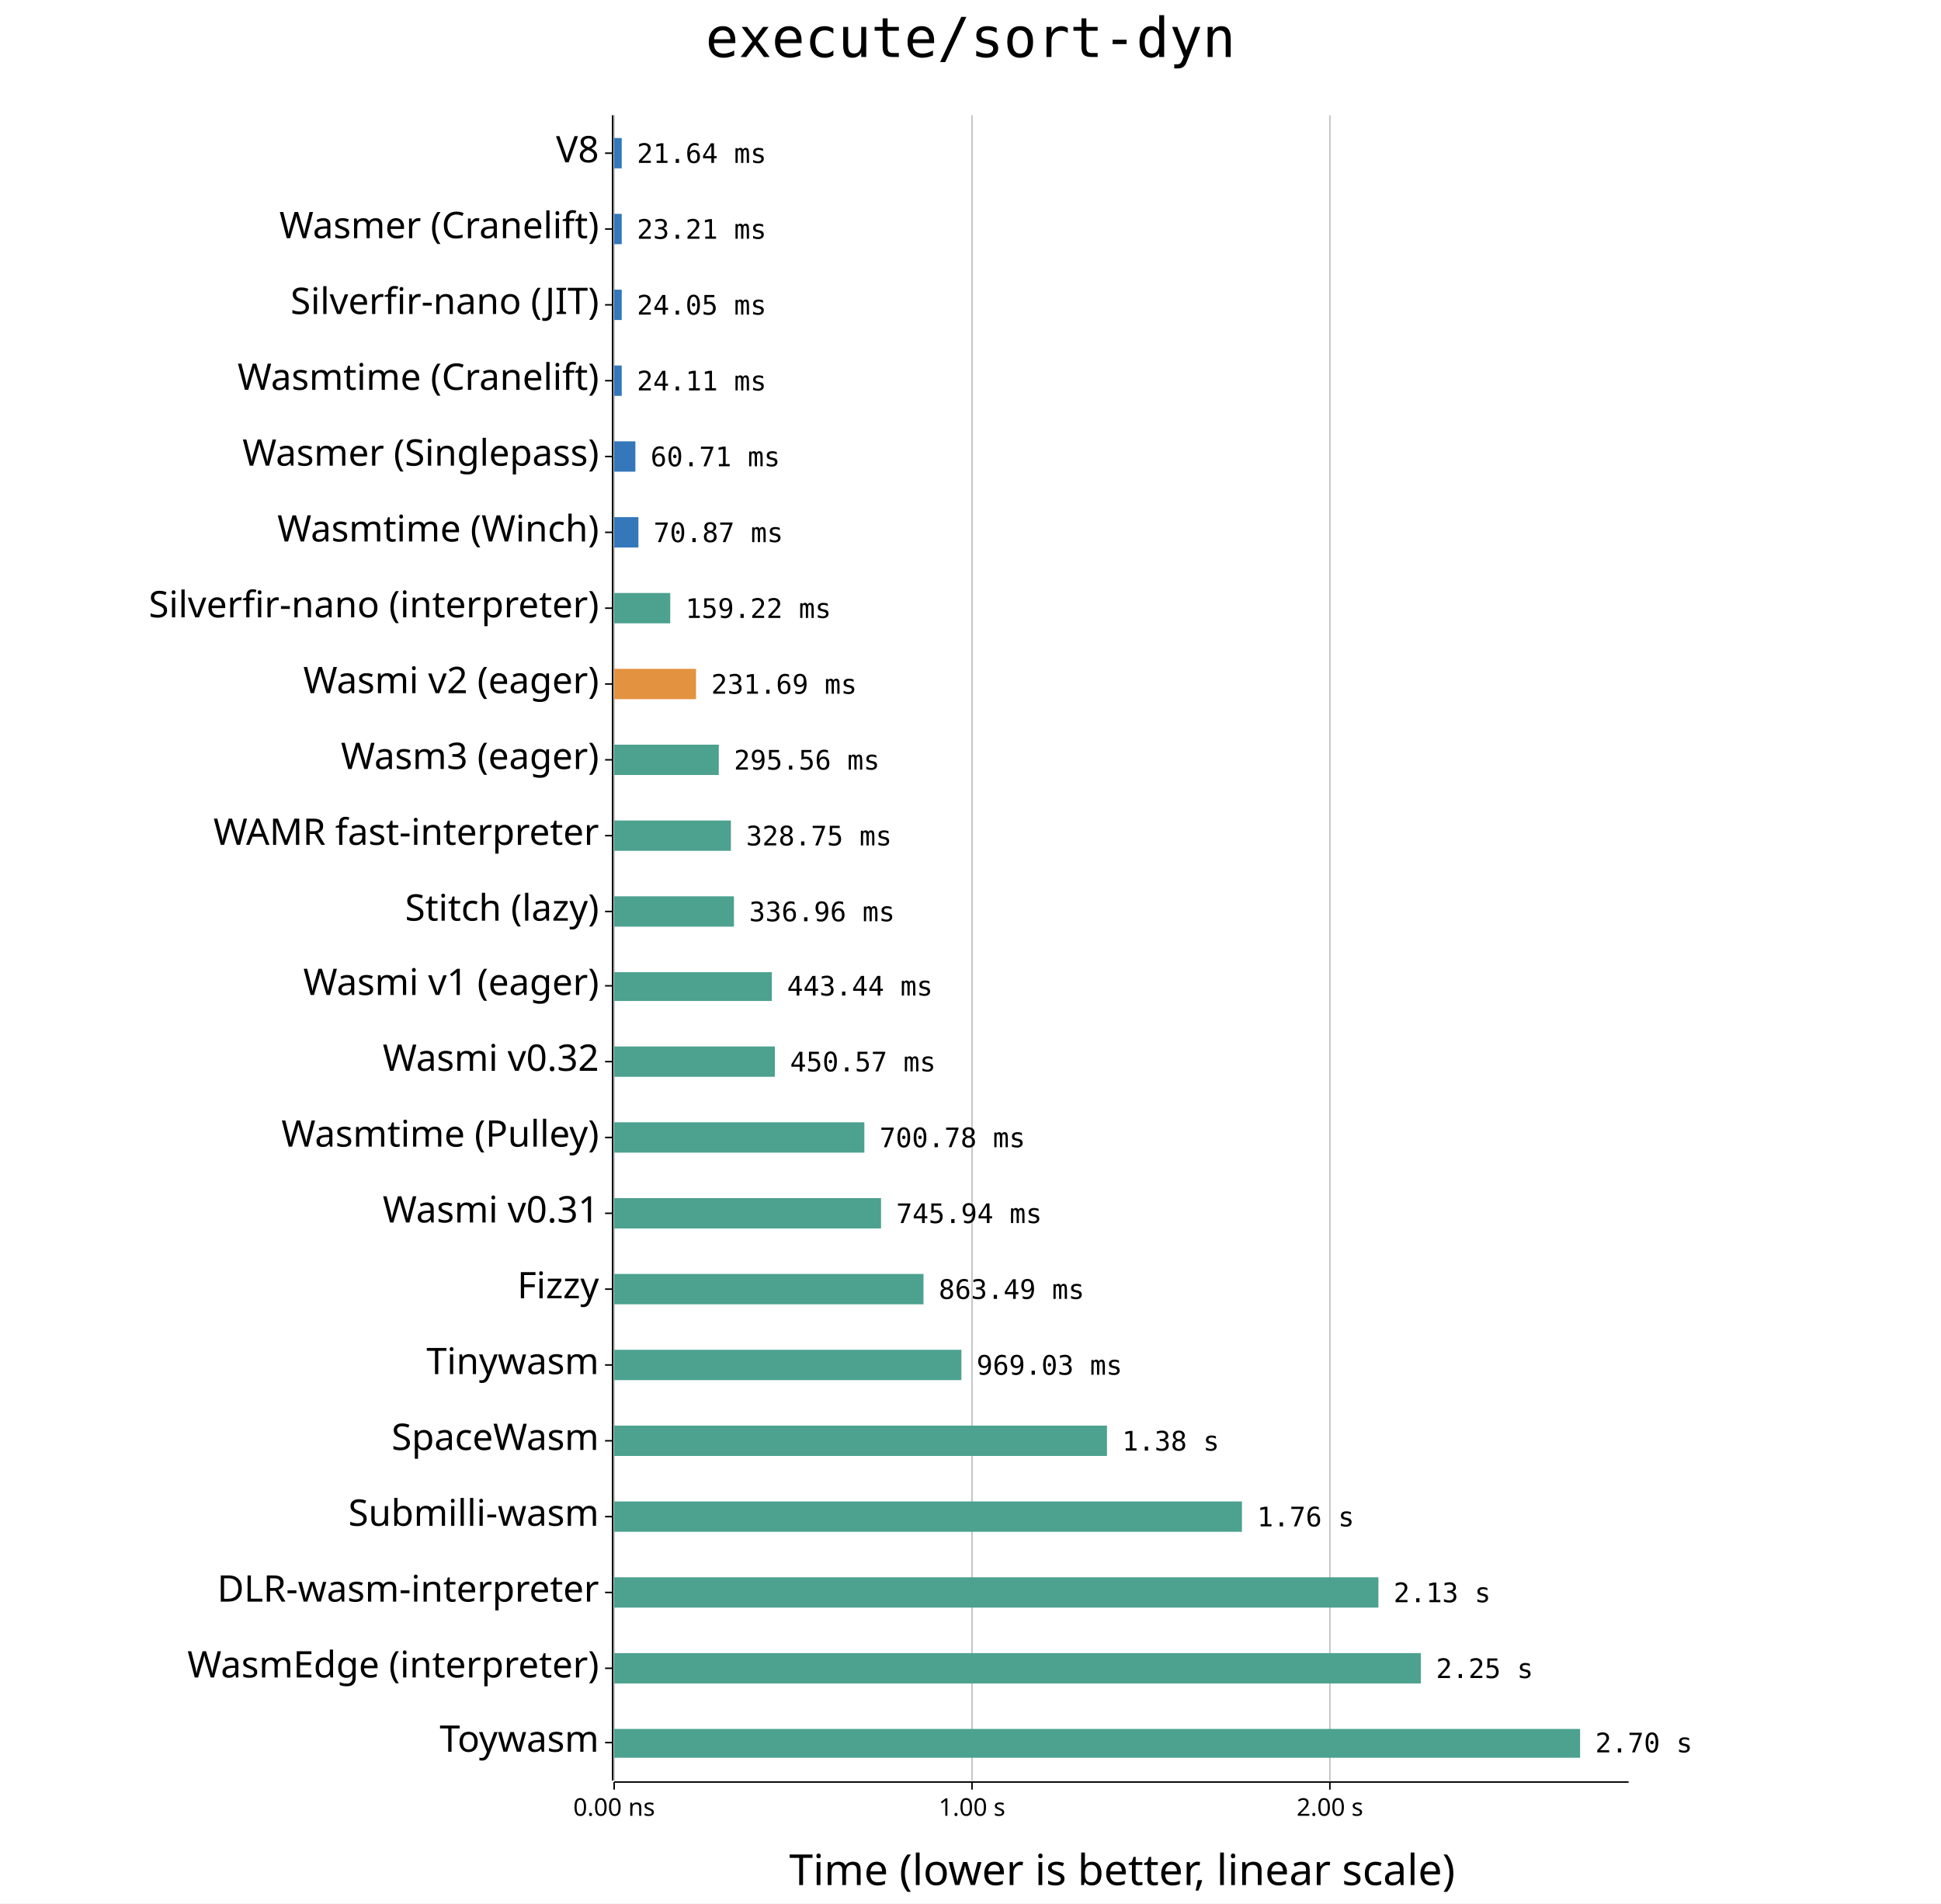
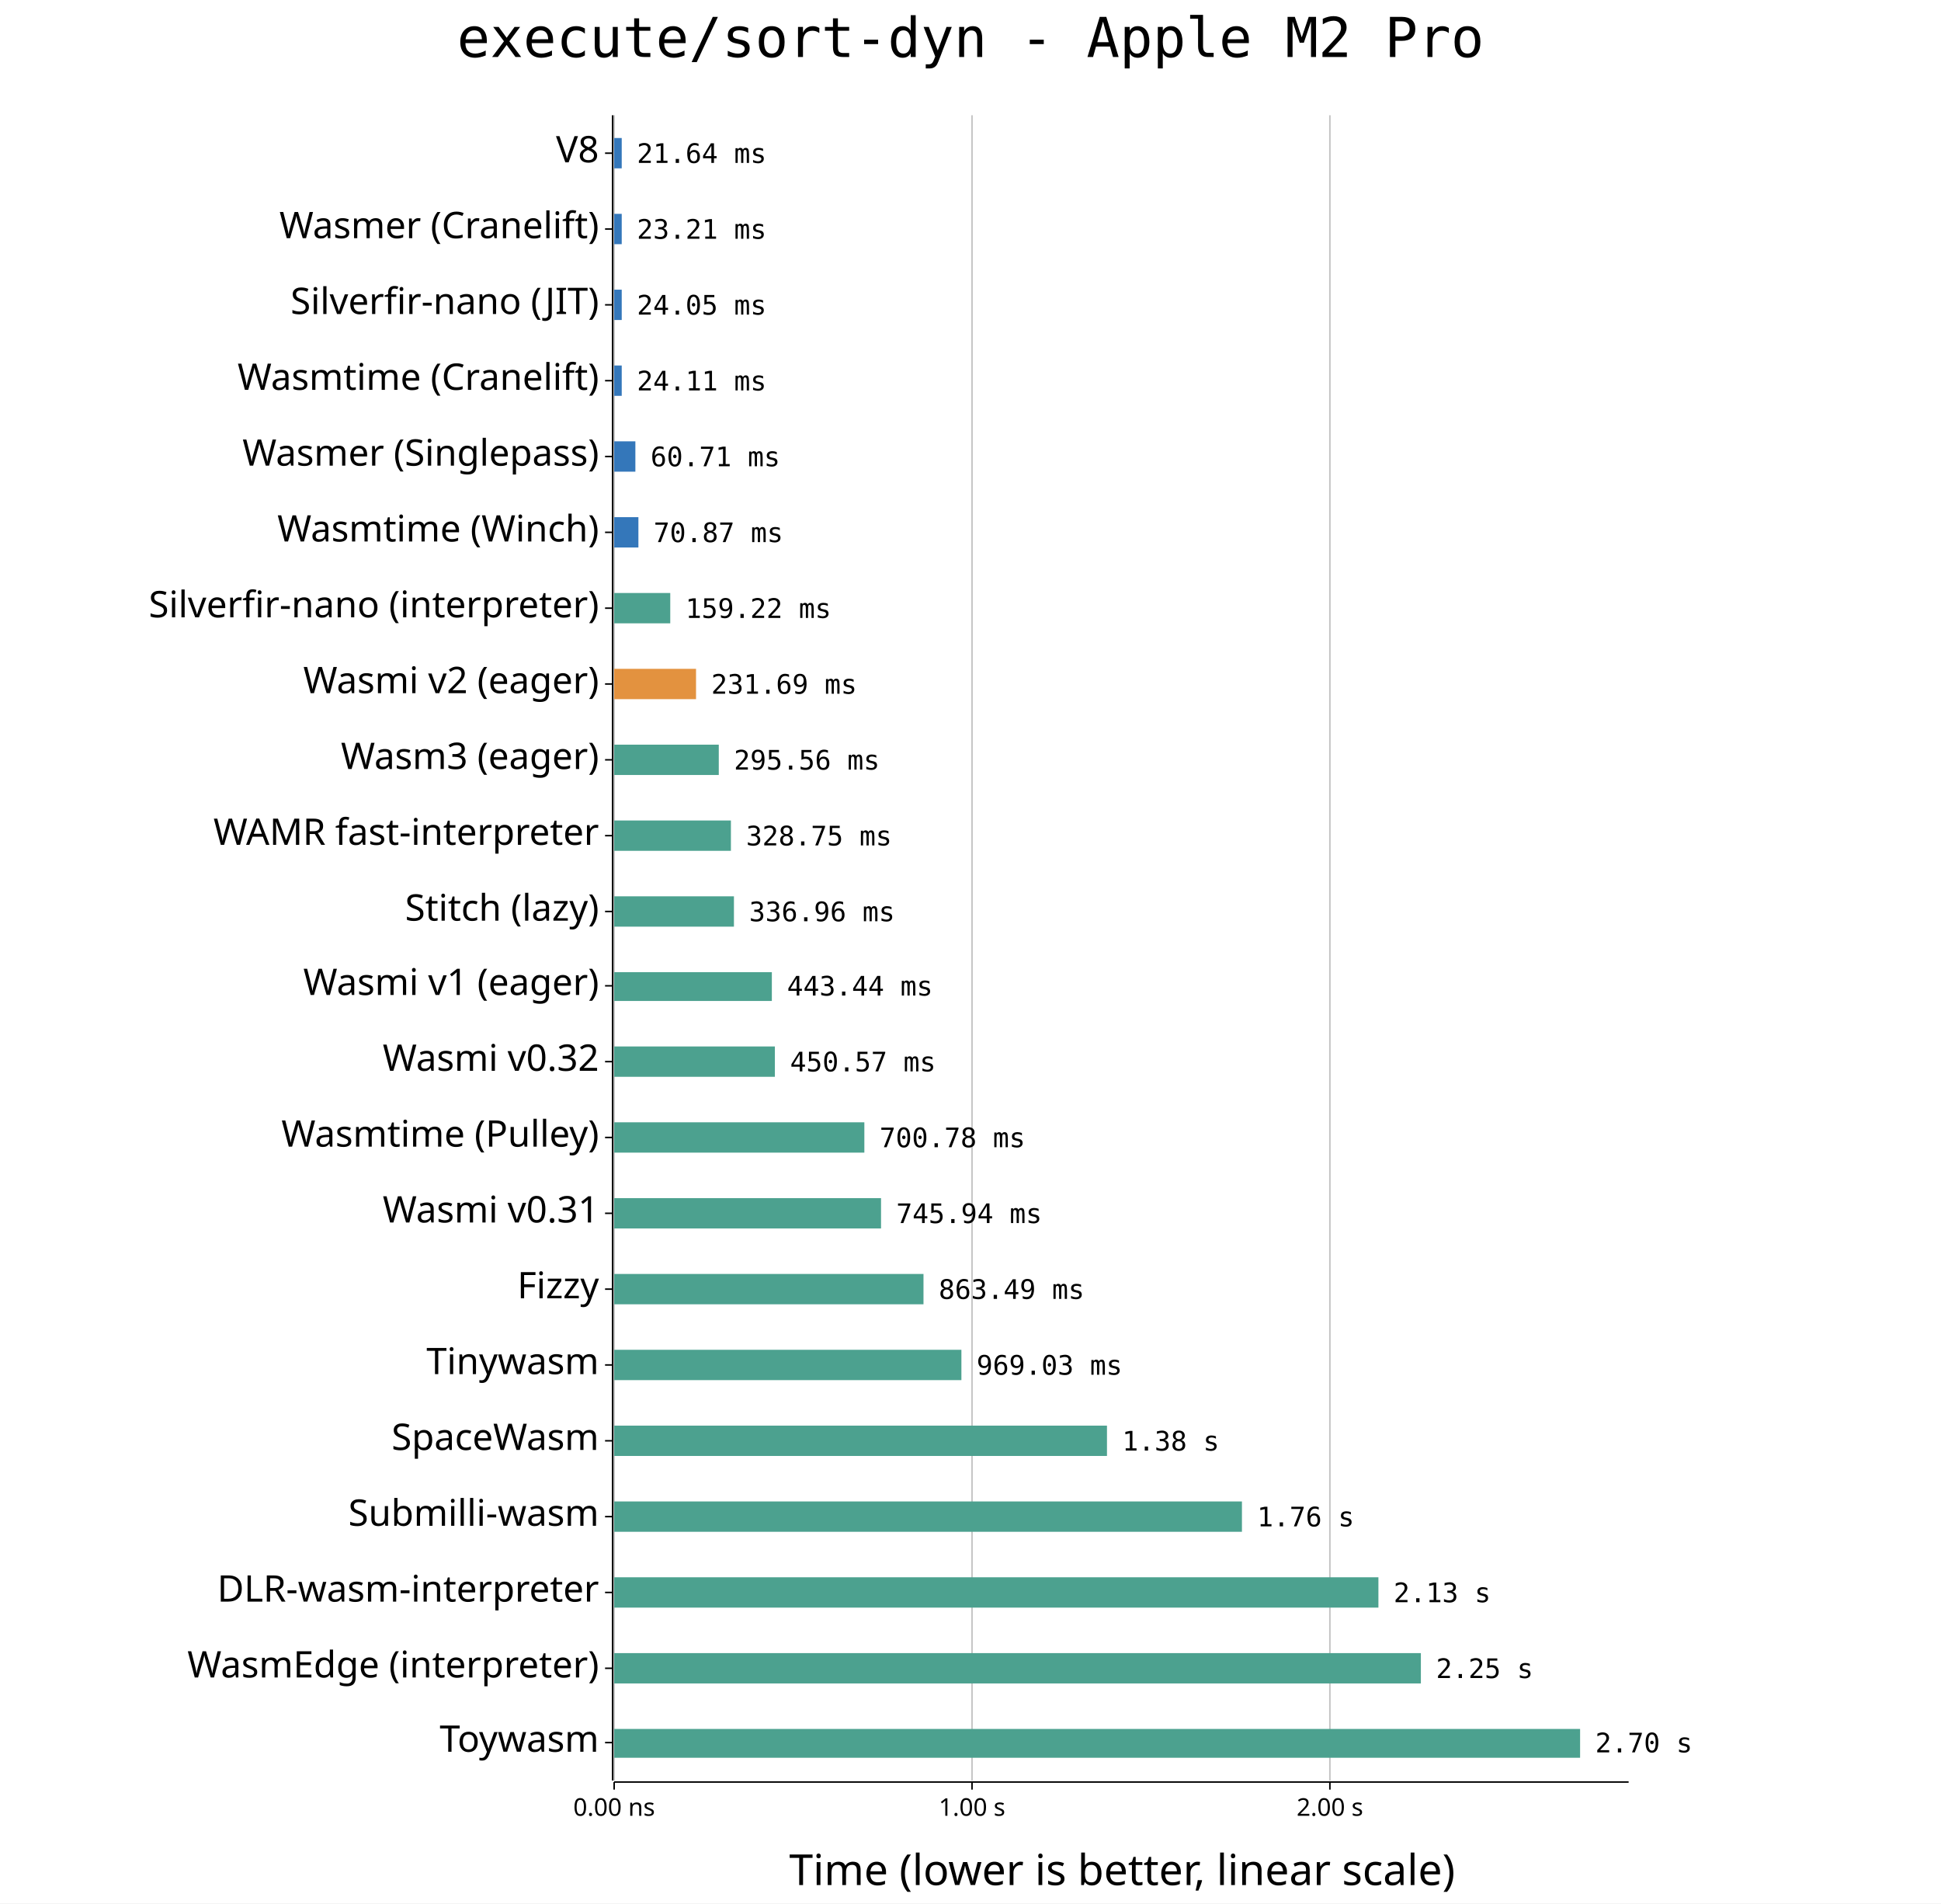
<svg xmlns="http://www.w3.org/2000/svg" width="1280" height="1255" viewBox="0 0 1280 1255">
  <rect x="0" y="0" width="1280" height="1255" opacity="1" fill="#FFFFFF" stroke="none" />
  <text x="640" y="10" dy="0.76em" text-anchor="middle" font-family="monospace" font-size="36.29" opacity="1" fill="#000000">
- execute/sort-dyn
+ execute/sort-dyn - Apple M2 Pro
</text>
  <line opacity="0.1" stroke="#000000" stroke-width="1" x1="405" y1="1174" x2="405" y2="76" />
  <line opacity="0.1" stroke="#000000" stroke-width="1" x1="641" y1="1174" x2="641" y2="76" />
  <line opacity="0.1" stroke="#000000" stroke-width="1" x1="877" y1="1174" x2="877" y2="76" />
  <text x="5" y="625" dy="0.76em" text-anchor="middle" font-family="sans-serif" font-size="28.226" opacity="1" fill="#000000" transform="rotate(270, 5, 625)">

</text>
  <text x="740" y="1250" dy="-0.5ex" text-anchor="middle" font-family="sans-serif" font-size="28.226" opacity="1" fill="#000000">
Time (lower is better, linear scale)
</text>
  <line opacity="0.15" stroke="#000000" stroke-width="1" x1="405" y1="1174" x2="405" y2="76" />
  <line opacity="0.15" stroke="#000000" stroke-width="1" x1="641" y1="1174" x2="641" y2="76" />
  <line opacity="0.15" stroke="#000000" stroke-width="1" x1="877" y1="1174" x2="877" y2="76" />
  <polyline fill="none" opacity="1" stroke="#000000" stroke-width="1" points="404,76 404,1174 " />
  <text x="395" y="1149" dy="0.5ex" text-anchor="end" font-family="sans-serif" font-size="24.194" opacity="1" fill="#000000">
Toywasm
</text>
  <polyline fill="none" opacity="1" stroke="#000000" stroke-width="1" points="399,1149 404,1149 " />
  <text x="395" y="1100" dy="0.5ex" text-anchor="end" font-family="sans-serif" font-size="24.194" opacity="1" fill="#000000">
WasmEdge (interpreter)
</text>
  <polyline fill="none" opacity="1" stroke="#000000" stroke-width="1" points="399,1100 404,1100 " />
  <text x="395" y="1050" dy="0.5ex" text-anchor="end" font-family="sans-serif" font-size="24.194" opacity="1" fill="#000000">
DLR-wasm-interpreter
</text>
  <polyline fill="none" opacity="1" stroke="#000000" stroke-width="1" points="399,1050 404,1050 " />
  <text x="395" y="1000" dy="0.5ex" text-anchor="end" font-family="sans-serif" font-size="24.194" opacity="1" fill="#000000">
Submilli-wasm
</text>
  <polyline fill="none" opacity="1" stroke="#000000" stroke-width="1" points="399,1000 404,1000 " />
  <text x="395" y="950" dy="0.5ex" text-anchor="end" font-family="sans-serif" font-size="24.194" opacity="1" fill="#000000">
SpaceWasm
</text>
  <polyline fill="none" opacity="1" stroke="#000000" stroke-width="1" points="399,950 404,950 " />
  <text x="395" y="900" dy="0.5ex" text-anchor="end" font-family="sans-serif" font-size="24.194" opacity="1" fill="#000000">
Tinywasm
</text>
  <polyline fill="none" opacity="1" stroke="#000000" stroke-width="1" points="399,900 404,900 " />
  <text x="395" y="850" dy="0.5ex" text-anchor="end" font-family="sans-serif" font-size="24.194" opacity="1" fill="#000000">
Fizzy
</text>
  <polyline fill="none" opacity="1" stroke="#000000" stroke-width="1" points="399,850 404,850 " />
  <text x="395" y="800" dy="0.5ex" text-anchor="end" font-family="sans-serif" font-size="24.194" opacity="1" fill="#000000">
Wasmi v0.31
</text>
  <polyline fill="none" opacity="1" stroke="#000000" stroke-width="1" points="399,800 404,800 " />
  <text x="395" y="750" dy="0.5ex" text-anchor="end" font-family="sans-serif" font-size="24.194" opacity="1" fill="#000000">
Wasmtime (Pulley)
</text>
  <polyline fill="none" opacity="1" stroke="#000000" stroke-width="1" points="399,750 404,750 " />
  <text x="395" y="700" dy="0.5ex" text-anchor="end" font-family="sans-serif" font-size="24.194" opacity="1" fill="#000000">
Wasmi v0.32
</text>
  <polyline fill="none" opacity="1" stroke="#000000" stroke-width="1" points="399,700 404,700 " />
  <text x="395" y="650" dy="0.5ex" text-anchor="end" font-family="sans-serif" font-size="24.194" opacity="1" fill="#000000">
Wasmi v1 (eager)
</text>
  <polyline fill="none" opacity="1" stroke="#000000" stroke-width="1" points="399,650 404,650 " />
  <text x="395" y="601" dy="0.5ex" text-anchor="end" font-family="sans-serif" font-size="24.194" opacity="1" fill="#000000">
Stitch (lazy)
</text>
  <polyline fill="none" opacity="1" stroke="#000000" stroke-width="1" points="399,601 404,601 " />
  <text x="395" y="551" dy="0.5ex" text-anchor="end" font-family="sans-serif" font-size="24.194" opacity="1" fill="#000000">
WAMR fast-interpreter
</text>
  <polyline fill="none" opacity="1" stroke="#000000" stroke-width="1" points="399,551 404,551 " />
  <text x="395" y="501" dy="0.5ex" text-anchor="end" font-family="sans-serif" font-size="24.194" opacity="1" fill="#000000">
Wasm3 (eager)
</text>
  <polyline fill="none" opacity="1" stroke="#000000" stroke-width="1" points="399,501 404,501 " />
  <text x="395" y="451" dy="0.5ex" text-anchor="end" font-family="sans-serif" font-size="24.194" opacity="1" fill="#000000">
Wasmi v2 (eager)
</text>
  <polyline fill="none" opacity="1" stroke="#000000" stroke-width="1" points="399,451 404,451 " />
  <text x="395" y="401" dy="0.5ex" text-anchor="end" font-family="sans-serif" font-size="24.194" opacity="1" fill="#000000">
Silverfir-nano (interpreter)
</text>
  <polyline fill="none" opacity="1" stroke="#000000" stroke-width="1" points="399,401 404,401 " />
  <text x="395" y="351" dy="0.5ex" text-anchor="end" font-family="sans-serif" font-size="24.194" opacity="1" fill="#000000">
Wasmtime (Winch)
</text>
  <polyline fill="none" opacity="1" stroke="#000000" stroke-width="1" points="399,351 404,351 " />
  <text x="395" y="301" dy="0.5ex" text-anchor="end" font-family="sans-serif" font-size="24.194" opacity="1" fill="#000000">
Wasmer (Singlepass)
</text>
  <polyline fill="none" opacity="1" stroke="#000000" stroke-width="1" points="399,301 404,301 " />
  <text x="395" y="251" dy="0.5ex" text-anchor="end" font-family="sans-serif" font-size="24.194" opacity="1" fill="#000000">
Wasmtime (Cranelift)
</text>
  <polyline fill="none" opacity="1" stroke="#000000" stroke-width="1" points="399,251 404,251 " />
  <text x="395" y="201" dy="0.5ex" text-anchor="end" font-family="sans-serif" font-size="24.194" opacity="1" fill="#000000">
Silverfir-nano (JIT)
</text>
  <polyline fill="none" opacity="1" stroke="#000000" stroke-width="1" points="399,201 404,201 " />
  <text x="395" y="151" dy="0.5ex" text-anchor="end" font-family="sans-serif" font-size="24.194" opacity="1" fill="#000000">
Wasmer (Cranelift)
</text>
  <polyline fill="none" opacity="1" stroke="#000000" stroke-width="1" points="399,151 404,151 " />
  <text x="395" y="101" dy="0.5ex" text-anchor="end" font-family="sans-serif" font-size="24.194" opacity="1" fill="#000000">
V8
</text>
  <polyline fill="none" opacity="1" stroke="#000000" stroke-width="1" points="399,101 404,101 " />
  <polyline fill="none" opacity="1" stroke="#000000" stroke-width="1" points="405,1175 1074,1175 " />
  <text x="405" y="1185" dy="0.76em" text-anchor="middle" font-family="sans-serif" font-size="16.129" opacity="1" fill="#000000">
0.00 ns
</text>
  <polyline fill="none" opacity="1" stroke="#000000" stroke-width="1" points="405,1175 405,1180 " />
  <text x="641" y="1185" dy="0.76em" text-anchor="middle" font-family="sans-serif" font-size="16.129" opacity="1" fill="#000000">
1.00 s
</text>
  <polyline fill="none" opacity="1" stroke="#000000" stroke-width="1" points="641,1175 641,1180 " />
  <text x="877" y="1185" dy="0.76em" text-anchor="middle" font-family="sans-serif" font-size="16.129" opacity="1" fill="#000000">
2.00 s
</text>
  <polyline fill="none" opacity="1" stroke="#000000" stroke-width="1" points="877,1175 877,1180 " />
+   <rect x="405" y="790" width="176" height="20" opacity="1" fill="#4CA18F" stroke="none" />
+   <rect x="405" y="940" width="325" height="20" opacity="1" fill="#4CA18F" stroke="none" />
+   <rect x="405" y="441" width="54" height="20" opacity="1" fill="#E3923F" stroke="none" />
+   <rect x="405" y="241" width="5" height="20" opacity="1" fill="#3477BA" stroke="none" />
  <rect x="405" y="591" width="79" height="20" opacity="1" fill="#4CA18F" stroke="none" />
+   <rect x="405" y="291" width="14" height="20" opacity="1" fill="#3477BA" stroke="none" />
+   <rect x="405" y="141" width="5" height="20" opacity="1" fill="#3477BA" stroke="none" />
+   <rect x="405" y="690" width="106" height="20" opacity="1" fill="#4CA18F" stroke="none" />
+   <rect x="405" y="391" width="37" height="20" opacity="1" fill="#4CA18F" stroke="none" />
+   <rect x="405" y="341" width="16" height="20" opacity="1" fill="#3477BA" stroke="none" />
+   <rect x="405" y="91" width="5" height="20" opacity="1" fill="#3477BA" stroke="none" />
+   <rect x="405" y="1090" width="532" height="20" opacity="1" fill="#4CA18F" stroke="none" />
  <rect x="405" y="890" width="229" height="20" opacity="1" fill="#4CA18F" stroke="none" />
+   <rect x="405" y="191" width="5" height="20" opacity="1" fill="#3477BA" stroke="none" />
+   <rect x="405" y="740" width="165" height="20" opacity="1" fill="#4CA18F" stroke="none" />
+   <rect x="405" y="840" width="204" height="20" opacity="1" fill="#4CA18F" stroke="none" />
+   <rect x="405" y="641" width="104" height="19" opacity="1" fill="#4CA18F" stroke="none" />
+   <rect x="405" y="541" width="77" height="20" opacity="1" fill="#4CA18F" stroke="none" />
+   <rect x="405" y="990" width="414" height="20" opacity="1" fill="#4CA18F" stroke="none" />
+   <rect x="405" y="1040" width="504" height="20" opacity="1" fill="#4CA18F" stroke="none" />
  <rect x="405" y="1140" width="637" height="19" opacity="1" fill="#4CA18F" stroke="none" />
-   <rect x="405" y="1090" width="532" height="20" opacity="1" fill="#4CA18F" stroke="none" />
-   <rect x="405" y="241" width="5" height="20" opacity="1" fill="#3477BA" stroke="none" />
-   <rect x="405" y="690" width="106" height="20" opacity="1" fill="#4CA18F" stroke="none" />
  <rect x="405" y="491" width="69" height="20" opacity="1" fill="#4CA18F" stroke="none" />
-   <rect x="405" y="91" width="5" height="20" opacity="1" fill="#3477BA" stroke="none" />
-   <rect x="405" y="291" width="14" height="20" opacity="1" fill="#3477BA" stroke="none" />
-   <rect x="405" y="840" width="204" height="20" opacity="1" fill="#4CA18F" stroke="none" />
-   <rect x="405" y="940" width="325" height="20" opacity="1" fill="#4CA18F" stroke="none" />
-   <rect x="405" y="740" width="165" height="20" opacity="1" fill="#4CA18F" stroke="none" />
-   <rect x="405" y="141" width="5" height="20" opacity="1" fill="#3477BA" stroke="none" />
-   <rect x="405" y="790" width="176" height="20" opacity="1" fill="#4CA18F" stroke="none" />
-   <rect x="405" y="541" width="77" height="20" opacity="1" fill="#4CA18F" stroke="none" />
-   <rect x="405" y="1040" width="504" height="20" opacity="1" fill="#4CA18F" stroke="none" />
-   <rect x="405" y="391" width="37" height="20" opacity="1" fill="#4CA18F" stroke="none" />
-   <rect x="405" y="191" width="5" height="20" opacity="1" fill="#3477BA" stroke="none" />
-   <rect x="405" y="341" width="16" height="20" opacity="1" fill="#3477BA" stroke="none" />
-   <rect x="405" y="441" width="54" height="20" opacity="1" fill="#E3923F" stroke="none" />
-   <rect x="405" y="641" width="104" height="19" opacity="1" fill="#4CA18F" stroke="none" />
-   <rect x="405" y="990" width="414" height="20" opacity="1" fill="#4CA18F" stroke="none" />
  <text x="1052" y="1151" dy="0.5ex" text-anchor="start" font-family="monospace" font-size="17.742" opacity="1" fill="#000000">
2.70 s
</text>
  <text x="947" y="1102" dy="0.5ex" text-anchor="start" font-family="monospace" font-size="17.742" opacity="1" fill="#000000">
2.25 s
</text>
  <text x="919" y="1052" dy="0.5ex" text-anchor="start" font-family="monospace" font-size="17.742" opacity="1" fill="#000000">
2.13 s
</text>
  <text x="829" y="1002" dy="0.5ex" text-anchor="start" font-family="monospace" font-size="17.742" opacity="1" fill="#000000">
1.76 s
</text>
  <text x="740" y="952" dy="0.5ex" text-anchor="start" font-family="monospace" font-size="17.742" opacity="1" fill="#000000">
1.38 s
</text>
  <text x="644" y="902" dy="0.5ex" text-anchor="start" font-family="monospace" font-size="17.742" opacity="1" fill="#000000">
969.03 ms
</text>
  <text x="619" y="852" dy="0.5ex" text-anchor="start" font-family="monospace" font-size="17.742" opacity="1" fill="#000000">
863.49 ms
</text>
  <text x="591" y="802" dy="0.5ex" text-anchor="start" font-family="monospace" font-size="17.742" opacity="1" fill="#000000">
745.94 ms
</text>
  <text x="580" y="752" dy="0.5ex" text-anchor="start" font-family="monospace" font-size="17.742" opacity="1" fill="#000000">
700.78 ms
</text>
  <text x="521" y="702" dy="0.5ex" text-anchor="start" font-family="monospace" font-size="17.742" opacity="1" fill="#000000">
450.57 ms
</text>
  <text x="519" y="652" dy="0.5ex" text-anchor="start" font-family="monospace" font-size="17.742" opacity="1" fill="#000000">
443.44 ms
</text>
  <text x="494" y="603" dy="0.5ex" text-anchor="start" font-family="monospace" font-size="17.742" opacity="1" fill="#000000">
336.96 ms
</text>
  <text x="492" y="553" dy="0.5ex" text-anchor="start" font-family="monospace" font-size="17.742" opacity="1" fill="#000000">
328.75 ms
</text>
  <text x="484" y="503" dy="0.5ex" text-anchor="start" font-family="monospace" font-size="17.742" opacity="1" fill="#000000">
295.56 ms
</text>
  <text x="469" y="453" dy="0.5ex" text-anchor="start" font-family="monospace" font-size="17.742" opacity="1" fill="#000000">
231.69 ms
</text>
  <text x="452" y="403" dy="0.5ex" text-anchor="start" font-family="monospace" font-size="17.742" opacity="1" fill="#000000">
159.22 ms
</text>
  <text x="431" y="353" dy="0.5ex" text-anchor="start" font-family="monospace" font-size="17.742" opacity="1" fill="#000000">
70.87 ms
</text>
  <text x="429" y="303" dy="0.5ex" text-anchor="start" font-family="monospace" font-size="17.742" opacity="1" fill="#000000">
60.71 ms
</text>
  <text x="420" y="253" dy="0.5ex" text-anchor="start" font-family="monospace" font-size="17.742" opacity="1" fill="#000000">
24.11 ms
</text>
  <text x="420" y="203" dy="0.5ex" text-anchor="start" font-family="monospace" font-size="17.742" opacity="1" fill="#000000">
24.05 ms
</text>
  <text x="420" y="153" dy="0.5ex" text-anchor="start" font-family="monospace" font-size="17.742" opacity="1" fill="#000000">
23.21 ms
</text>
  <text x="420" y="103" dy="0.5ex" text-anchor="start" font-family="monospace" font-size="17.742" opacity="1" fill="#000000">
21.64 ms
</text>
</svg>
